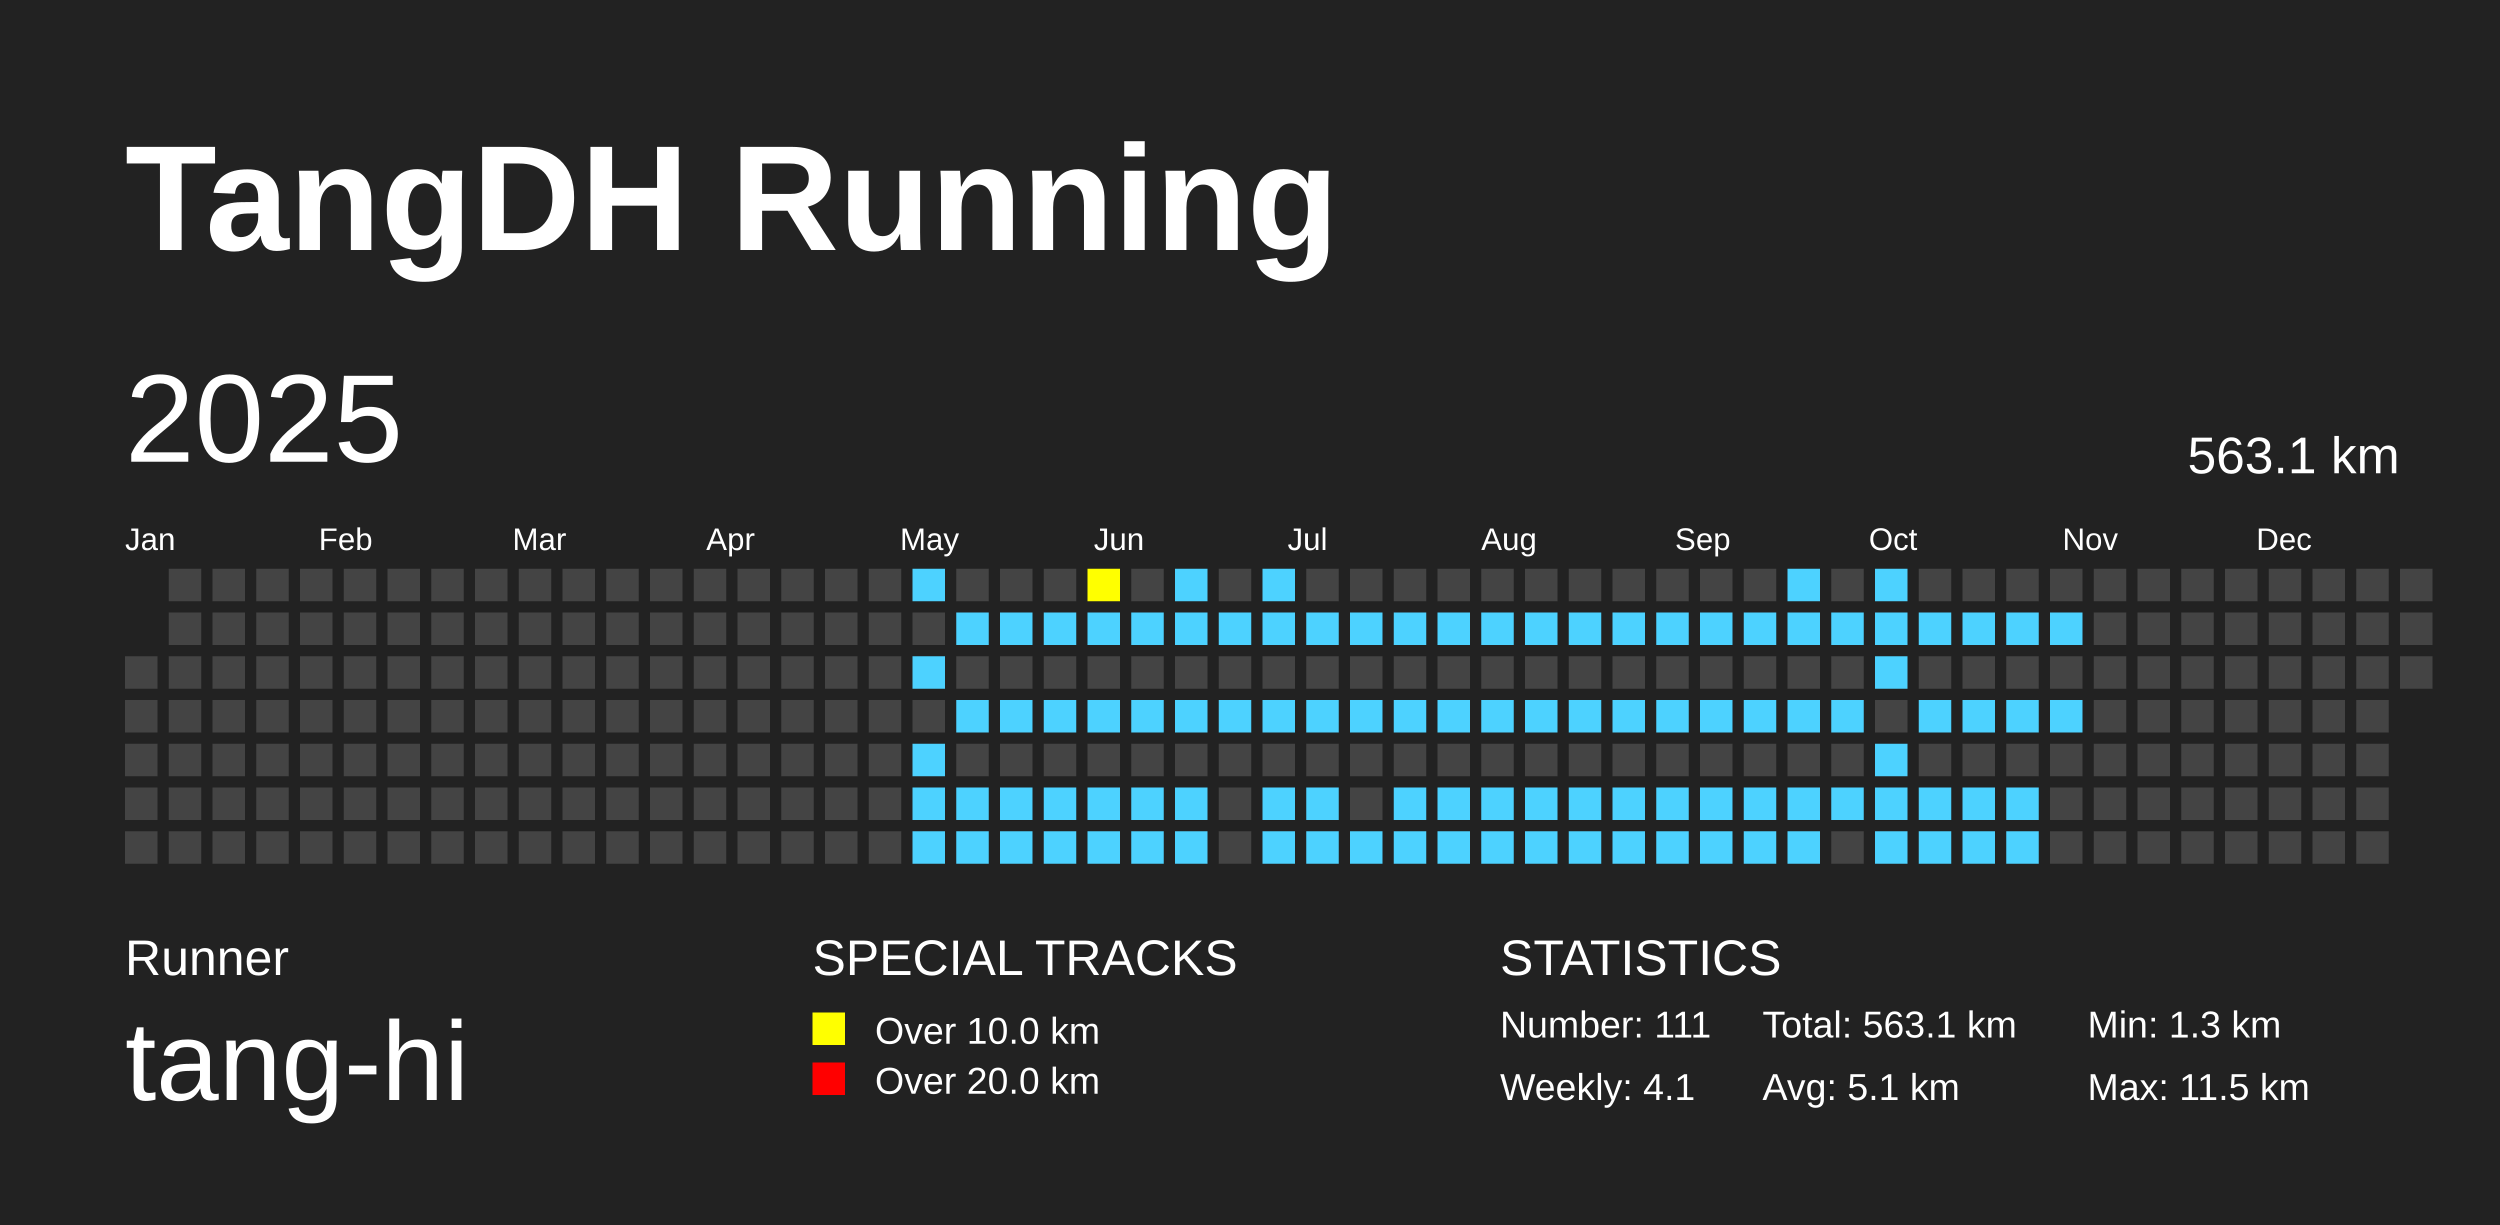
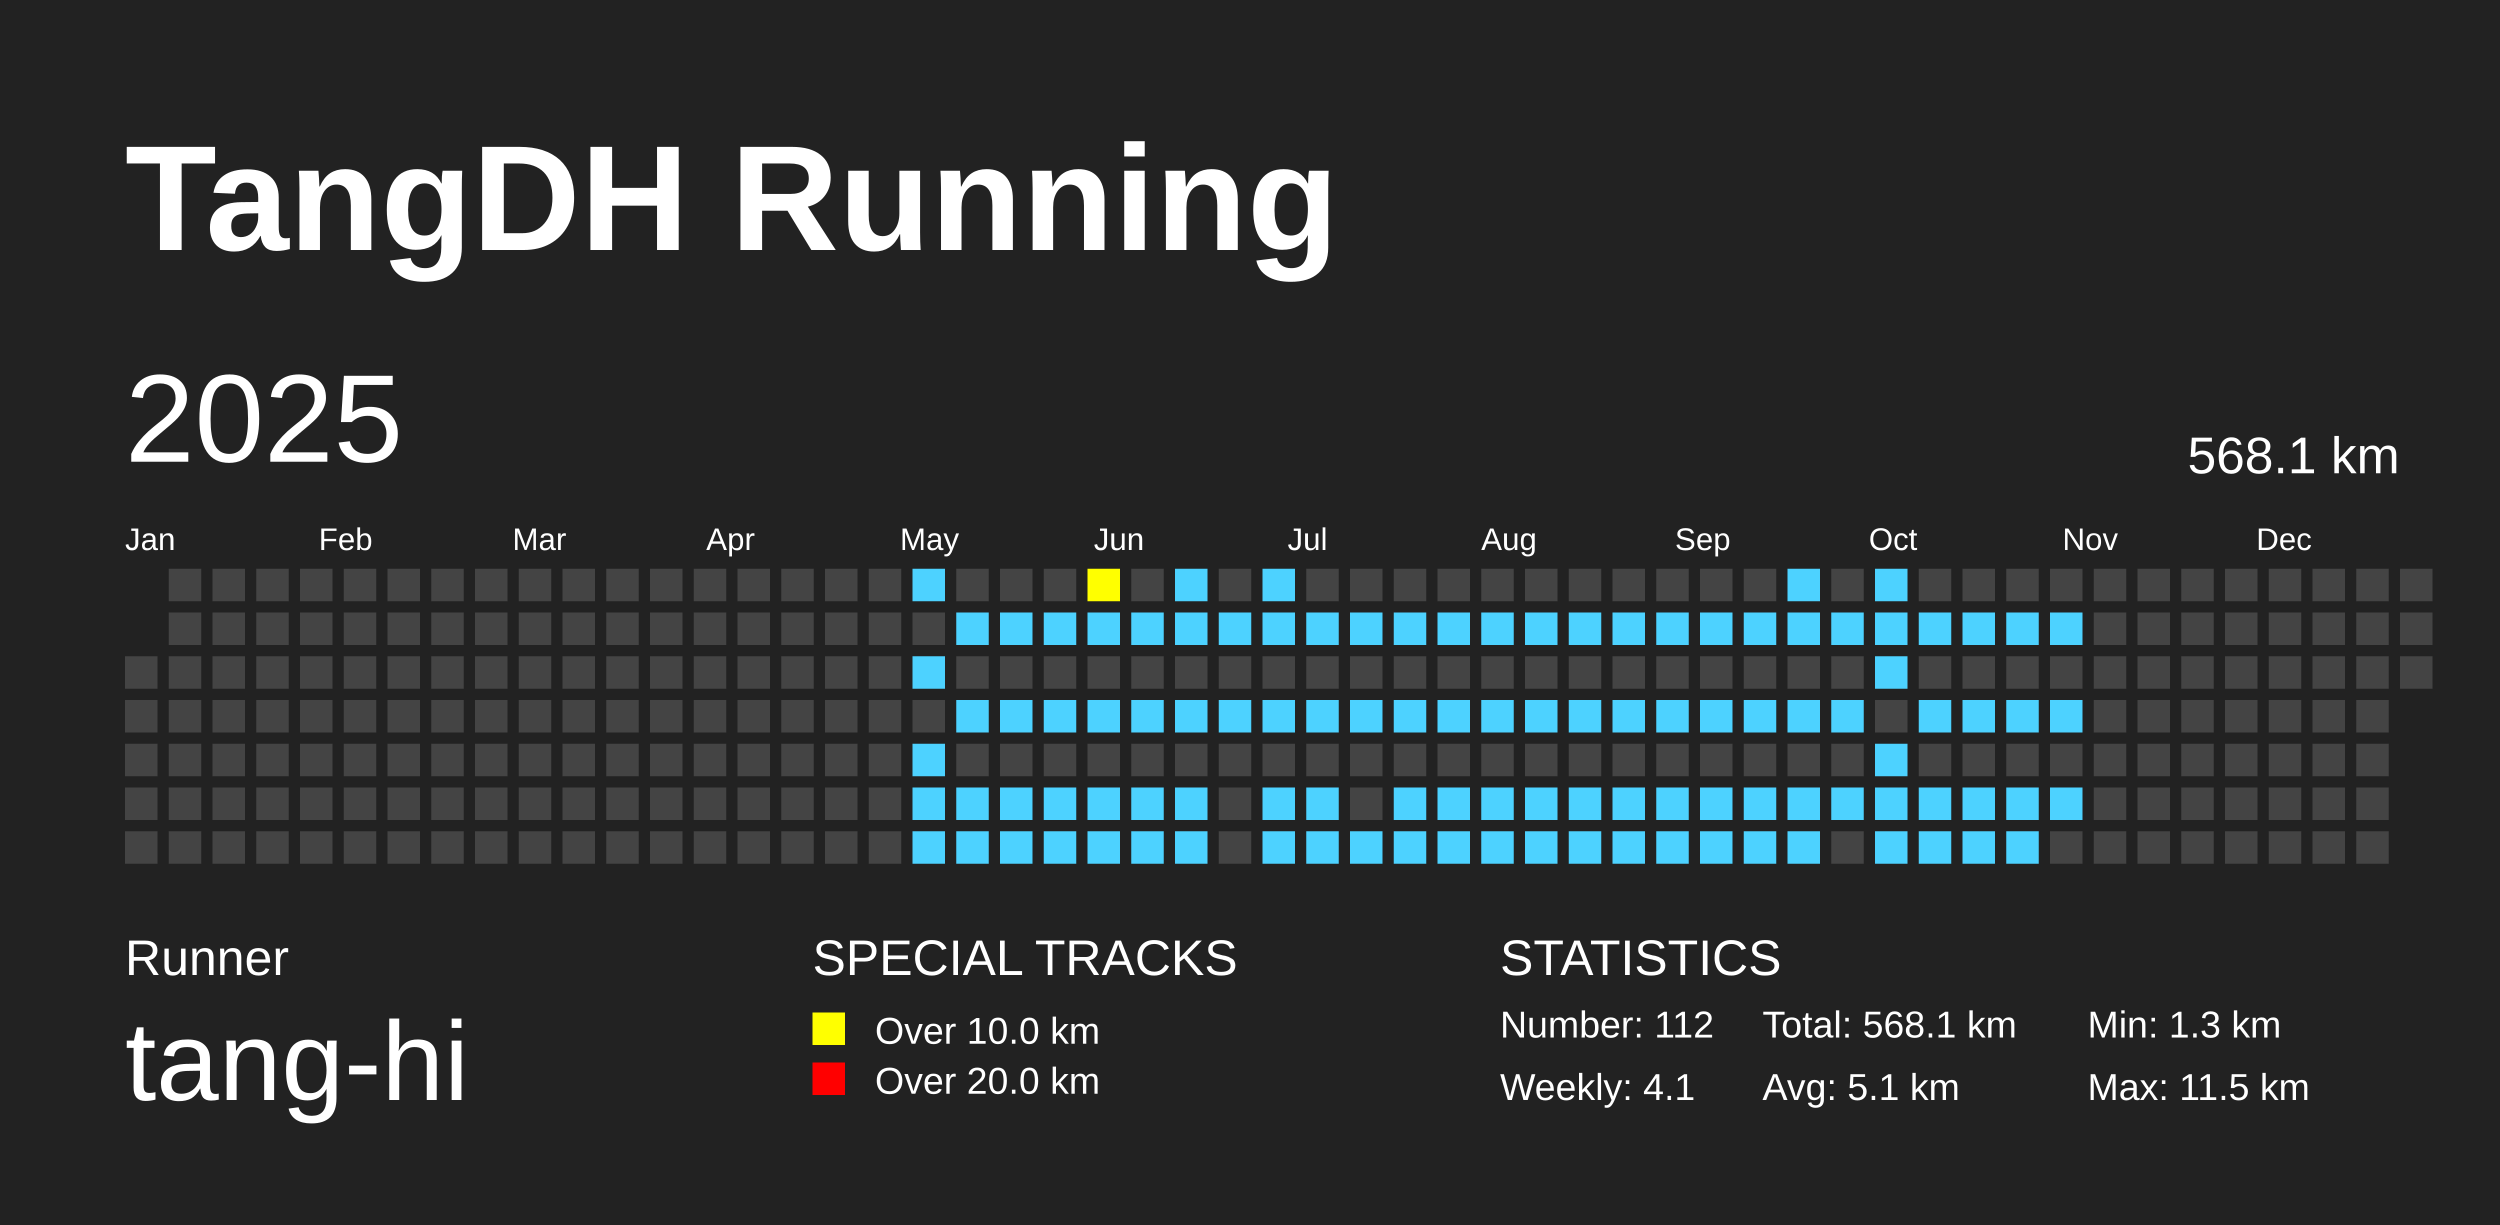
<svg xmlns="http://www.w3.org/2000/svg" baseProfile="full" height="98mm" version="1.1" viewBox="0,0,200,98" width="200mm">
  <defs />
  <rect fill="#222222" height="98" width="200" x="0" y="0" />
  <text fill="#FFFFFF" style="font-size:12px; font-family:Arial; font-weight:bold;" x="10" y="20">TangDH Running</text>
  <text fill="#FFFFFF" style="font-size:4px; font-family:Arial" x="10" y="78">Runner</text>
  <text fill="#FFFFFF" style="font-size:9px; font-family:Arial" x="10" y="88">tang-hi</text>
  <text fill="#FFFFFF" style="font-size:4px; font-family:Arial" x="65" y="78">SPECIAL TRACKS</text>
  <rect fill="yellow" height="2.6" width="2.6" x="65" y="81" />
  <text fill="#FFFFFF" style="font-size:3px; font-family:Arial" x="70" y="83.5">Over 10.0 km</text>
  <rect fill="red" height="2.6" width="2.6" x="65" y="85" />
  <text fill="#FFFFFF" style="font-size:3px; font-family:Arial" x="70" y="87.5">Over 20.0 km</text>
  <text fill="#FFFFFF" style="font-size:4px; font-family:Arial" x="120" y="78">STATISTICS</text>
-   <text fill="#FFFFFF" style="font-size:3px; font-family:Arial" x="120" y="83">Number: 111</text>
+   <text fill="#FFFFFF" style="font-size:3px; font-family:Arial" x="120" y="83">Number: 112</text>
  <text fill="#FFFFFF" style="font-size:3px; font-family:Arial" x="120" y="88">Weekly: 4.1</text>
-   <text fill="#FFFFFF" style="font-size:3px; font-family:Arial" x="141" y="83">Total: 563.1 km</text>
+   <text fill="#FFFFFF" style="font-size:3px; font-family:Arial" x="141" y="83">Total: 568.1 km</text>
  <text fill="#FFFFFF" style="font-size:3px; font-family:Arial" x="141" y="88">Avg: 5.1 km</text>
  <text fill="#FFFFFF" style="font-size:3px; font-family:Arial" x="167" y="83">Min: 1.3 km</text>
  <text fill="#FFFFFF" style="font-size:3px; font-family:Arial" x="167" y="88">Max: 11.5 km</text>
  <text dominant-baseline="hanging" fill="#FFFFFF" style="font-size:10.0px; font-family:Arial;" x="10" y="30">2025</text>
-   <text dominant-baseline="hanging" fill="#FFFFFF" style="font-size:4.125px; font-family:Arial;" x="175" y="35">563.1 km</text>
+   <text dominant-baseline="hanging" fill="#FFFFFF" style="font-size:4.125px; font-family:Arial;" x="175" y="35">568.1 km</text>
  <text fill="#FFFFFF" style="font-size:2.5px; font-family:Arial" x="10.0" y="44">Jan</text>
  <text fill="#FFFFFF" style="font-size:2.5px; font-family:Arial" x="25.5" y="44">Feb</text>
  <text fill="#FFFFFF" style="font-size:2.5px; font-family:Arial" x="41.0" y="44">Mar</text>
  <text fill="#FFFFFF" style="font-size:2.5px; font-family:Arial" x="56.5" y="44">Apr</text>
  <text fill="#FFFFFF" style="font-size:2.5px; font-family:Arial" x="72.0" y="44">May</text>
  <text fill="#FFFFFF" style="font-size:2.5px; font-family:Arial" x="87.5" y="44">Jun</text>
  <text fill="#FFFFFF" style="font-size:2.5px; font-family:Arial" x="103.0" y="44">Jul</text>
  <text fill="#FFFFFF" style="font-size:2.5px; font-family:Arial" x="118.5" y="44">Aug</text>
  <text fill="#FFFFFF" style="font-size:2.5px; font-family:Arial" x="134.0" y="44">Sep</text>
  <text fill="#FFFFFF" style="font-size:2.5px; font-family:Arial" x="149.5" y="44">Oct</text>
  <text fill="#FFFFFF" style="font-size:2.5px; font-family:Arial" x="165.0" y="44">Nov</text>
  <text fill="#FFFFFF" style="font-size:2.5px; font-family:Arial" x="180.5" y="44">Dec</text>
  <rect fill="#444444" height="2.6" width="2.6" x="10.0" y="52.5" />
  <rect fill="#444444" height="2.6" width="2.6" x="10.0" y="56.0" />
  <rect fill="#444444" height="2.6" width="2.6" x="10.0" y="59.5" />
  <rect fill="#444444" height="2.6" width="2.6" x="10.0" y="63.0" />
  <rect fill="#444444" height="2.6" width="2.6" x="10.0" y="66.5" />
  <rect fill="#444444" height="2.6" width="2.6" x="13.5" y="45.5" />
  <rect fill="#444444" height="2.6" width="2.6" x="13.5" y="49.0" />
  <rect fill="#444444" height="2.6" width="2.6" x="13.5" y="52.5" />
  <rect fill="#444444" height="2.6" width="2.6" x="13.5" y="56.0" />
  <rect fill="#444444" height="2.6" width="2.6" x="13.5" y="59.5" />
  <rect fill="#444444" height="2.6" width="2.6" x="13.5" y="63.0" />
  <rect fill="#444444" height="2.6" width="2.6" x="13.5" y="66.5" />
  <rect fill="#444444" height="2.6" width="2.6" x="17.0" y="45.5" />
  <rect fill="#444444" height="2.6" width="2.6" x="17.0" y="49.0" />
  <rect fill="#444444" height="2.6" width="2.6" x="17.0" y="52.5" />
  <rect fill="#444444" height="2.6" width="2.6" x="17.0" y="56.0" />
  <rect fill="#444444" height="2.6" width="2.6" x="17.0" y="59.5" />
  <rect fill="#444444" height="2.6" width="2.6" x="17.0" y="63.0" />
  <rect fill="#444444" height="2.6" width="2.6" x="17.0" y="66.5" />
  <rect fill="#444444" height="2.6" width="2.6" x="20.5" y="45.5" />
  <rect fill="#444444" height="2.6" width="2.6" x="20.5" y="49.0" />
  <rect fill="#444444" height="2.6" width="2.6" x="20.5" y="52.5" />
  <rect fill="#444444" height="2.6" width="2.6" x="20.5" y="56.0" />
  <rect fill="#444444" height="2.6" width="2.6" x="20.5" y="59.5" />
  <rect fill="#444444" height="2.6" width="2.6" x="20.5" y="63.0" />
  <rect fill="#444444" height="2.6" width="2.6" x="20.5" y="66.5" />
  <rect fill="#444444" height="2.6" width="2.6" x="24.0" y="45.5" />
  <rect fill="#444444" height="2.6" width="2.6" x="24.0" y="49.0" />
  <rect fill="#444444" height="2.6" width="2.6" x="24.0" y="52.5" />
  <rect fill="#444444" height="2.6" width="2.6" x="24.0" y="56.0" />
  <rect fill="#444444" height="2.6" width="2.6" x="24.0" y="59.5" />
  <rect fill="#444444" height="2.6" width="2.6" x="24.0" y="63.0" />
  <rect fill="#444444" height="2.6" width="2.6" x="24.0" y="66.5" />
  <rect fill="#444444" height="2.6" width="2.6" x="27.5" y="45.5" />
  <rect fill="#444444" height="2.6" width="2.6" x="27.5" y="49.0" />
  <rect fill="#444444" height="2.6" width="2.6" x="27.5" y="52.5" />
  <rect fill="#444444" height="2.6" width="2.6" x="27.5" y="56.0" />
  <rect fill="#444444" height="2.6" width="2.6" x="27.5" y="59.5" />
  <rect fill="#444444" height="2.6" width="2.6" x="27.5" y="63.0" />
  <rect fill="#444444" height="2.6" width="2.6" x="27.5" y="66.5" />
  <rect fill="#444444" height="2.6" width="2.6" x="31.0" y="45.5" />
  <rect fill="#444444" height="2.6" width="2.6" x="31.0" y="49.0" />
  <rect fill="#444444" height="2.6" width="2.6" x="31.0" y="52.5" />
  <rect fill="#444444" height="2.6" width="2.6" x="31.0" y="56.0" />
  <rect fill="#444444" height="2.6" width="2.6" x="31.0" y="59.5" />
  <rect fill="#444444" height="2.6" width="2.6" x="31.0" y="63.0" />
  <rect fill="#444444" height="2.6" width="2.6" x="31.0" y="66.5" />
  <rect fill="#444444" height="2.6" width="2.6" x="34.5" y="45.5" />
  <rect fill="#444444" height="2.6" width="2.6" x="34.5" y="49.0" />
  <rect fill="#444444" height="2.6" width="2.6" x="34.5" y="52.5" />
  <rect fill="#444444" height="2.6" width="2.6" x="34.5" y="56.0" />
  <rect fill="#444444" height="2.6" width="2.6" x="34.5" y="59.5" />
  <rect fill="#444444" height="2.6" width="2.6" x="34.5" y="63.0" />
  <rect fill="#444444" height="2.6" width="2.6" x="34.5" y="66.5" />
  <rect fill="#444444" height="2.6" width="2.6" x="38.0" y="45.5" />
  <rect fill="#444444" height="2.6" width="2.6" x="38.0" y="49.0" />
  <rect fill="#444444" height="2.6" width="2.6" x="38.0" y="52.5" />
  <rect fill="#444444" height="2.6" width="2.6" x="38.0" y="56.0" />
  <rect fill="#444444" height="2.6" width="2.6" x="38.0" y="59.5" />
  <rect fill="#444444" height="2.6" width="2.6" x="38.0" y="63.0" />
  <rect fill="#444444" height="2.6" width="2.6" x="38.0" y="66.5" />
  <rect fill="#444444" height="2.6" width="2.6" x="41.5" y="45.5" />
  <rect fill="#444444" height="2.6" width="2.6" x="41.5" y="49.0" />
  <rect fill="#444444" height="2.6" width="2.6" x="41.5" y="52.5" />
  <rect fill="#444444" height="2.6" width="2.6" x="41.5" y="56.0" />
  <rect fill="#444444" height="2.6" width="2.6" x="41.5" y="59.5" />
  <rect fill="#444444" height="2.6" width="2.6" x="41.5" y="63.0" />
  <rect fill="#444444" height="2.6" width="2.6" x="41.5" y="66.5" />
  <rect fill="#444444" height="2.6" width="2.6" x="45.0" y="45.5" />
  <rect fill="#444444" height="2.6" width="2.6" x="45.0" y="49.0" />
  <rect fill="#444444" height="2.6" width="2.6" x="45.0" y="52.5" />
  <rect fill="#444444" height="2.6" width="2.6" x="45.0" y="56.0" />
  <rect fill="#444444" height="2.6" width="2.6" x="45.0" y="59.5" />
  <rect fill="#444444" height="2.6" width="2.6" x="45.0" y="63.0" />
  <rect fill="#444444" height="2.6" width="2.6" x="45.0" y="66.5" />
  <rect fill="#444444" height="2.6" width="2.6" x="48.5" y="45.5" />
  <rect fill="#444444" height="2.6" width="2.6" x="48.5" y="49.0" />
  <rect fill="#444444" height="2.6" width="2.6" x="48.5" y="52.5" />
  <rect fill="#444444" height="2.6" width="2.6" x="48.5" y="56.0" />
  <rect fill="#444444" height="2.6" width="2.6" x="48.5" y="59.5" />
  <rect fill="#444444" height="2.6" width="2.6" x="48.5" y="63.0" />
  <rect fill="#444444" height="2.6" width="2.6" x="48.5" y="66.5" />
  <rect fill="#444444" height="2.6" width="2.6" x="52.0" y="45.5" />
  <rect fill="#444444" height="2.6" width="2.6" x="52.0" y="49.0" />
  <rect fill="#444444" height="2.6" width="2.6" x="52.0" y="52.5" />
  <rect fill="#444444" height="2.6" width="2.6" x="52.0" y="56.0" />
  <rect fill="#444444" height="2.6" width="2.6" x="52.0" y="59.5" />
  <rect fill="#444444" height="2.6" width="2.6" x="52.0" y="63.0" />
  <rect fill="#444444" height="2.6" width="2.6" x="52.0" y="66.5" />
  <rect fill="#444444" height="2.6" width="2.6" x="55.5" y="45.5" />
  <rect fill="#444444" height="2.6" width="2.6" x="55.5" y="49.0" />
  <rect fill="#444444" height="2.6" width="2.6" x="55.5" y="52.5" />
  <rect fill="#444444" height="2.6" width="2.6" x="55.5" y="56.0" />
  <rect fill="#444444" height="2.6" width="2.6" x="55.5" y="59.5" />
  <rect fill="#444444" height="2.6" width="2.6" x="55.5" y="63.0" />
  <rect fill="#444444" height="2.6" width="2.6" x="55.5" y="66.5" />
  <rect fill="#444444" height="2.6" width="2.6" x="59.0" y="45.5" />
  <rect fill="#444444" height="2.6" width="2.6" x="59.0" y="49.0" />
  <rect fill="#444444" height="2.6" width="2.6" x="59.0" y="52.5" />
  <rect fill="#444444" height="2.6" width="2.6" x="59.0" y="56.0" />
  <rect fill="#444444" height="2.6" width="2.6" x="59.0" y="59.5" />
  <rect fill="#444444" height="2.6" width="2.6" x="59.0" y="63.0" />
  <rect fill="#444444" height="2.6" width="2.6" x="59.0" y="66.5" />
  <rect fill="#444444" height="2.6" width="2.6" x="62.5" y="45.5" />
  <rect fill="#444444" height="2.6" width="2.6" x="62.5" y="49.0" />
  <rect fill="#444444" height="2.6" width="2.6" x="62.5" y="52.5" />
  <rect fill="#444444" height="2.6" width="2.6" x="62.5" y="56.0" />
  <rect fill="#444444" height="2.6" width="2.6" x="62.5" y="59.5" />
  <rect fill="#444444" height="2.6" width="2.6" x="62.5" y="63.0" />
  <rect fill="#444444" height="2.6" width="2.6" x="62.5" y="66.5" />
  <rect fill="#444444" height="2.6" width="2.6" x="66.0" y="45.5" />
  <rect fill="#444444" height="2.6" width="2.6" x="66.0" y="49.0" />
  <rect fill="#444444" height="2.6" width="2.6" x="66.0" y="52.5" />
  <rect fill="#444444" height="2.6" width="2.6" x="66.0" y="56.0" />
  <rect fill="#444444" height="2.6" width="2.6" x="66.0" y="59.5" />
  <rect fill="#444444" height="2.6" width="2.6" x="66.0" y="63.0" />
  <rect fill="#444444" height="2.6" width="2.6" x="66.0" y="66.5" />
  <rect fill="#444444" height="2.6" width="2.6" x="69.5" y="45.5" />
  <rect fill="#444444" height="2.6" width="2.6" x="69.5" y="49.0" />
  <rect fill="#444444" height="2.6" width="2.6" x="69.5" y="52.5" />
  <rect fill="#444444" height="2.6" width="2.6" x="69.5" y="56.0" />
  <rect fill="#444444" height="2.6" width="2.6" x="69.5" y="59.5" />
  <rect fill="#444444" height="2.6" width="2.6" x="69.5" y="63.0" />
  <rect fill="#444444" height="2.6" width="2.6" x="69.5" y="66.5" />
  <rect fill="#4DD2FF" height="2.6" width="2.6" x="73.0" y="45.5" />
  <rect fill="#444444" height="2.6" width="2.6" x="73.0" y="49.0" />
  <rect fill="#4DD2FF" height="2.6" width="2.6" x="73.0" y="52.5" />
  <rect fill="#444444" height="2.6" width="2.6" x="73.0" y="56.0" />
  <rect fill="#4DD2FF" height="2.6" width="2.6" x="73.0" y="59.5" />
  <rect fill="#4DD2FF" height="2.6" width="2.6" x="73.0" y="63.0" />
  <rect fill="#4DD2FF" height="2.6" width="2.6" x="73.0" y="66.5" />
  <rect fill="#444444" height="2.6" width="2.6" x="76.5" y="45.5" />
  <rect fill="#4DD2FF" height="2.6" width="2.6" x="76.5" y="49.0" />
  <rect fill="#444444" height="2.6" width="2.6" x="76.5" y="52.5" />
  <rect fill="#4DD2FF" height="2.6" width="2.6" x="76.5" y="56.0" />
  <rect fill="#444444" height="2.6" width="2.6" x="76.5" y="59.5" />
  <rect fill="#4DD2FF" height="2.6" width="2.6" x="76.5" y="63.0" />
  <rect fill="#4DD2FF" height="2.6" width="2.6" x="76.5" y="66.5" />
  <rect fill="#444444" height="2.6" width="2.6" x="80.0" y="45.5" />
  <rect fill="#4DD2FF" height="2.6" width="2.6" x="80.0" y="49.0" />
  <rect fill="#444444" height="2.6" width="2.6" x="80.0" y="52.5" />
  <rect fill="#4DD2FF" height="2.6" width="2.6" x="80.0" y="56.0" />
  <rect fill="#444444" height="2.6" width="2.6" x="80.0" y="59.5" />
  <rect fill="#4DD2FF" height="2.6" width="2.6" x="80.0" y="63.0" />
  <rect fill="#4DD2FF" height="2.6" width="2.6" x="80.0" y="66.5" />
  <rect fill="#444444" height="2.6" width="2.6" x="83.5" y="45.5" />
  <rect fill="#4DD2FF" height="2.6" width="2.6" x="83.5" y="49.0" />
  <rect fill="#444444" height="2.6" width="2.6" x="83.5" y="52.5" />
  <rect fill="#4DD2FF" height="2.6" width="2.6" x="83.5" y="56.0" />
  <rect fill="#444444" height="2.6" width="2.6" x="83.5" y="59.5" />
  <rect fill="#4DD2FF" height="2.6" width="2.6" x="83.5" y="63.0" />
  <rect fill="#4DD2FF" height="2.6" width="2.6" x="83.5" y="66.5" />
  <rect fill="yellow" height="2.6" width="2.6" x="87.0" y="45.5" />
  <rect fill="#4DD2FF" height="2.6" width="2.6" x="87.0" y="49.0" />
  <rect fill="#444444" height="2.6" width="2.6" x="87.0" y="52.5" />
  <rect fill="#4DD2FF" height="2.6" width="2.6" x="87.0" y="56.0" />
  <rect fill="#444444" height="2.6" width="2.6" x="87.0" y="59.5" />
  <rect fill="#4DD2FF" height="2.6" width="2.6" x="87.0" y="63.0" />
  <rect fill="#4DD2FF" height="2.6" width="2.6" x="87.0" y="66.5" />
  <rect fill="#444444" height="2.6" width="2.6" x="90.5" y="45.5" />
  <rect fill="#4DD2FF" height="2.6" width="2.6" x="90.5" y="49.0" />
  <rect fill="#444444" height="2.6" width="2.6" x="90.5" y="52.5" />
  <rect fill="#4DD2FF" height="2.6" width="2.6" x="90.5" y="56.0" />
  <rect fill="#444444" height="2.6" width="2.6" x="90.5" y="59.5" />
  <rect fill="#4DD2FF" height="2.6" width="2.6" x="90.5" y="63.0" />
  <rect fill="#4DD2FF" height="2.6" width="2.6" x="90.5" y="66.5" />
  <rect fill="#4DD2FF" height="2.6" width="2.6" x="94.0" y="45.5" />
  <rect fill="#4DD2FF" height="2.6" width="2.6" x="94.0" y="49.0" />
  <rect fill="#444444" height="2.6" width="2.6" x="94.0" y="52.5" />
  <rect fill="#4DD2FF" height="2.6" width="2.6" x="94.0" y="56.0" />
  <rect fill="#444444" height="2.6" width="2.6" x="94.0" y="59.5" />
  <rect fill="#4DD2FF" height="2.6" width="2.6" x="94.0" y="63.0" />
  <rect fill="#4DD2FF" height="2.6" width="2.6" x="94.0" y="66.5" />
  <rect fill="#444444" height="2.6" width="2.6" x="97.5" y="45.5" />
  <rect fill="#4DD2FF" height="2.6" width="2.6" x="97.5" y="49.0" />
  <rect fill="#444444" height="2.6" width="2.6" x="97.5" y="52.5" />
  <rect fill="#4DD2FF" height="2.6" width="2.6" x="97.5" y="56.0" />
  <rect fill="#444444" height="2.6" width="2.6" x="97.5" y="59.5" />
  <rect fill="#444444" height="2.6" width="2.6" x="97.5" y="63.0" />
  <rect fill="#444444" height="2.6" width="2.6" x="97.5" y="66.5" />
  <rect fill="#4DD2FF" height="2.6" width="2.6" x="101.0" y="45.5" />
  <rect fill="#4DD2FF" height="2.6" width="2.6" x="101.0" y="49.0" />
  <rect fill="#444444" height="2.6" width="2.6" x="101.0" y="52.5" />
  <rect fill="#4DD2FF" height="2.6" width="2.6" x="101.0" y="56.0" />
  <rect fill="#444444" height="2.6" width="2.6" x="101.0" y="59.5" />
  <rect fill="#4DD2FF" height="2.6" width="2.6" x="101.0" y="63.0" />
  <rect fill="#4DD2FF" height="2.6" width="2.6" x="101.0" y="66.5" />
  <rect fill="#444444" height="2.6" width="2.6" x="104.5" y="45.5" />
  <rect fill="#4DD2FF" height="2.6" width="2.6" x="104.5" y="49.0" />
  <rect fill="#444444" height="2.6" width="2.6" x="104.5" y="52.5" />
  <rect fill="#4DD2FF" height="2.6" width="2.6" x="104.5" y="56.0" />
  <rect fill="#444444" height="2.6" width="2.6" x="104.5" y="59.5" />
  <rect fill="#4DD2FF" height="2.6" width="2.6" x="104.5" y="63.0" />
  <rect fill="#4DD2FF" height="2.6" width="2.6" x="104.5" y="66.5" />
  <rect fill="#444444" height="2.6" width="2.6" x="108.0" y="45.5" />
  <rect fill="#4DD2FF" height="2.6" width="2.6" x="108.0" y="49.0" />
  <rect fill="#444444" height="2.6" width="2.6" x="108.0" y="52.5" />
  <rect fill="#4DD2FF" height="2.6" width="2.6" x="108.0" y="56.0" />
  <rect fill="#444444" height="2.6" width="2.6" x="108.0" y="59.5" />
  <rect fill="#444444" height="2.6" width="2.6" x="108.0" y="63.0" />
  <rect fill="#4DD2FF" height="2.6" width="2.6" x="108.0" y="66.5" />
  <rect fill="#444444" height="2.6" width="2.6" x="111.5" y="45.5" />
  <rect fill="#4DD2FF" height="2.6" width="2.6" x="111.5" y="49.0" />
  <rect fill="#444444" height="2.6" width="2.6" x="111.5" y="52.5" />
  <rect fill="#4DD2FF" height="2.6" width="2.6" x="111.5" y="56.0" />
  <rect fill="#444444" height="2.6" width="2.6" x="111.5" y="59.5" />
  <rect fill="#4DD2FF" height="2.6" width="2.6" x="111.5" y="63.0" />
  <rect fill="#4DD2FF" height="2.6" width="2.6" x="111.5" y="66.5" />
  <rect fill="#444444" height="2.6" width="2.6" x="115.0" y="45.5" />
  <rect fill="#4DD2FF" height="2.6" width="2.6" x="115.0" y="49.0" />
  <rect fill="#444444" height="2.6" width="2.6" x="115.0" y="52.5" />
  <rect fill="#4DD2FF" height="2.6" width="2.6" x="115.0" y="56.0" />
  <rect fill="#444444" height="2.6" width="2.6" x="115.0" y="59.5" />
  <rect fill="#4DD2FF" height="2.6" width="2.6" x="115.0" y="63.0" />
  <rect fill="#4DD2FF" height="2.6" width="2.6" x="115.0" y="66.5" />
  <rect fill="#444444" height="2.6" width="2.6" x="118.5" y="45.5" />
  <rect fill="#4DD2FF" height="2.6" width="2.6" x="118.5" y="49.0" />
  <rect fill="#444444" height="2.6" width="2.6" x="118.5" y="52.5" />
  <rect fill="#4DD2FF" height="2.6" width="2.6" x="118.5" y="56.0" />
  <rect fill="#444444" height="2.6" width="2.6" x="118.5" y="59.5" />
  <rect fill="#4DD2FF" height="2.6" width="2.6" x="118.5" y="63.0" />
  <rect fill="#4DD2FF" height="2.6" width="2.6" x="118.5" y="66.5" />
  <rect fill="#444444" height="2.6" width="2.6" x="122.0" y="45.5" />
  <rect fill="#4DD2FF" height="2.6" width="2.6" x="122.0" y="49.0" />
  <rect fill="#444444" height="2.6" width="2.6" x="122.0" y="52.5" />
  <rect fill="#4DD2FF" height="2.6" width="2.6" x="122.0" y="56.0" />
  <rect fill="#444444" height="2.6" width="2.6" x="122.0" y="59.5" />
  <rect fill="#4DD2FF" height="2.6" width="2.6" x="122.0" y="63.0" />
  <rect fill="#4DD2FF" height="2.6" width="2.6" x="122.0" y="66.5" />
  <rect fill="#444444" height="2.6" width="2.6" x="125.5" y="45.5" />
  <rect fill="#4DD2FF" height="2.6" width="2.6" x="125.5" y="49.0" />
  <rect fill="#444444" height="2.6" width="2.6" x="125.5" y="52.5" />
  <rect fill="#4DD2FF" height="2.6" width="2.6" x="125.5" y="56.0" />
  <rect fill="#444444" height="2.6" width="2.6" x="125.5" y="59.5" />
  <rect fill="#4DD2FF" height="2.6" width="2.6" x="125.5" y="63.0" />
  <rect fill="#4DD2FF" height="2.6" width="2.6" x="125.5" y="66.5" />
  <rect fill="#444444" height="2.6" width="2.6" x="129.0" y="45.5" />
  <rect fill="#4DD2FF" height="2.6" width="2.6" x="129.0" y="49.0" />
  <rect fill="#444444" height="2.6" width="2.6" x="129.0" y="52.5" />
  <rect fill="#4DD2FF" height="2.6" width="2.6" x="129.0" y="56.0" />
  <rect fill="#444444" height="2.6" width="2.6" x="129.0" y="59.5" />
  <rect fill="#4DD2FF" height="2.6" width="2.6" x="129.0" y="63.0" />
  <rect fill="#4DD2FF" height="2.6" width="2.6" x="129.0" y="66.5" />
  <rect fill="#444444" height="2.6" width="2.6" x="132.5" y="45.5" />
  <rect fill="#4DD2FF" height="2.6" width="2.6" x="132.5" y="49.0" />
  <rect fill="#444444" height="2.6" width="2.6" x="132.5" y="52.5" />
  <rect fill="#4DD2FF" height="2.6" width="2.6" x="132.5" y="56.0" />
  <rect fill="#444444" height="2.6" width="2.6" x="132.5" y="59.5" />
  <rect fill="#4DD2FF" height="2.6" width="2.6" x="132.5" y="63.0" />
  <rect fill="#4DD2FF" height="2.6" width="2.6" x="132.5" y="66.5" />
  <rect fill="#444444" height="2.6" width="2.6" x="136.0" y="45.5" />
  <rect fill="#4DD2FF" height="2.6" width="2.6" x="136.0" y="49.0" />
  <rect fill="#444444" height="2.6" width="2.6" x="136.0" y="52.5" />
  <rect fill="#4DD2FF" height="2.6" width="2.6" x="136.0" y="56.0" />
  <rect fill="#444444" height="2.6" width="2.6" x="136.0" y="59.5" />
  <rect fill="#4DD2FF" height="2.6" width="2.6" x="136.0" y="63.0" />
  <rect fill="#4DD2FF" height="2.6" width="2.6" x="136.0" y="66.5" />
  <rect fill="#444444" height="2.6" width="2.6" x="139.5" y="45.5" />
  <rect fill="#4DD2FF" height="2.6" width="2.6" x="139.5" y="49.0" />
  <rect fill="#444444" height="2.6" width="2.6" x="139.5" y="52.5" />
  <rect fill="#4DD2FF" height="2.6" width="2.6" x="139.5" y="56.0" />
  <rect fill="#444444" height="2.6" width="2.6" x="139.5" y="59.5" />
  <rect fill="#4DD2FF" height="2.6" width="2.6" x="139.5" y="63.0" />
  <rect fill="#4DD2FF" height="2.6" width="2.6" x="139.5" y="66.5" />
  <rect fill="#4DD2FF" height="2.6" width="2.6" x="143.0" y="45.5" />
  <rect fill="#4DD2FF" height="2.6" width="2.6" x="143.0" y="49.0" />
  <rect fill="#444444" height="2.6" width="2.6" x="143.0" y="52.5" />
  <rect fill="#4DD2FF" height="2.6" width="2.6" x="143.0" y="56.0" />
  <rect fill="#444444" height="2.6" width="2.6" x="143.0" y="59.5" />
  <rect fill="#4DD2FF" height="2.6" width="2.6" x="143.0" y="63.0" />
  <rect fill="#4DD2FF" height="2.6" width="2.6" x="143.0" y="66.5" />
  <rect fill="#444444" height="2.6" width="2.6" x="146.5" y="45.5" />
  <rect fill="#4DD2FF" height="2.6" width="2.6" x="146.5" y="49.0" />
  <rect fill="#444444" height="2.6" width="2.6" x="146.5" y="52.5" />
  <rect fill="#4DD2FF" height="2.6" width="2.6" x="146.5" y="56.0" />
  <rect fill="#444444" height="2.6" width="2.6" x="146.5" y="59.5" />
  <rect fill="#4DD2FF" height="2.6" width="2.6" x="146.5" y="63.0" />
  <rect fill="#444444" height="2.6" width="2.6" x="146.5" y="66.5" />
  <rect fill="#4DD2FF" height="2.6" width="2.6" x="150.0" y="45.5" />
  <rect fill="#4DD2FF" height="2.6" width="2.6" x="150.0" y="49.0" />
  <rect fill="#4DD2FF" height="2.6" width="2.6" x="150.0" y="52.5" />
  <rect fill="#444444" height="2.6" width="2.6" x="150.0" y="56.0" />
  <rect fill="#4DD2FF" height="2.6" width="2.6" x="150.0" y="59.5" />
  <rect fill="#4DD2FF" height="2.6" width="2.6" x="150.0" y="63.0" />
  <rect fill="#4DD2FF" height="2.6" width="2.6" x="150.0" y="66.5" />
  <rect fill="#444444" height="2.6" width="2.6" x="153.5" y="45.5" />
  <rect fill="#4DD2FF" height="2.6" width="2.6" x="153.5" y="49.0" />
  <rect fill="#444444" height="2.6" width="2.6" x="153.5" y="52.5" />
  <rect fill="#4DD2FF" height="2.6" width="2.6" x="153.5" y="56.0" />
  <rect fill="#444444" height="2.6" width="2.6" x="153.5" y="59.5" />
  <rect fill="#4DD2FF" height="2.6" width="2.6" x="153.5" y="63.0" />
  <rect fill="#4DD2FF" height="2.6" width="2.6" x="153.5" y="66.5" />
  <rect fill="#444444" height="2.6" width="2.6" x="157.0" y="45.5" />
  <rect fill="#4DD2FF" height="2.6" width="2.6" x="157.0" y="49.0" />
  <rect fill="#444444" height="2.6" width="2.6" x="157.0" y="52.5" />
  <rect fill="#4DD2FF" height="2.6" width="2.6" x="157.0" y="56.0" />
  <rect fill="#444444" height="2.6" width="2.6" x="157.0" y="59.5" />
  <rect fill="#4DD2FF" height="2.6" width="2.6" x="157.0" y="63.0" />
  <rect fill="#4DD2FF" height="2.6" width="2.6" x="157.0" y="66.5" />
  <rect fill="#444444" height="2.6" width="2.6" x="160.5" y="45.5" />
  <rect fill="#4DD2FF" height="2.6" width="2.6" x="160.5" y="49.0" />
  <rect fill="#444444" height="2.6" width="2.6" x="160.5" y="52.5" />
  <rect fill="#4DD2FF" height="2.6" width="2.6" x="160.5" y="56.0" />
  <rect fill="#444444" height="2.6" width="2.6" x="160.5" y="59.5" />
  <rect fill="#4DD2FF" height="2.6" width="2.6" x="160.5" y="63.0" />
  <rect fill="#4DD2FF" height="2.6" width="2.6" x="160.5" y="66.5" />
  <rect fill="#444444" height="2.6" width="2.6" x="164.0" y="45.5" />
  <rect fill="#4DD2FF" height="2.6" width="2.6" x="164.0" y="49.0" />
  <rect fill="#444444" height="2.6" width="2.6" x="164.0" y="52.5" />
  <rect fill="#4DD2FF" height="2.6" width="2.6" x="164.0" y="56.0" />
  <rect fill="#444444" height="2.6" width="2.6" x="164.0" y="59.5" />
-   <rect fill="#444444" height="2.6" width="2.6" x="164.0" y="63.0" />
+   <rect fill="#4DD2FF" height="2.6" width="2.6" x="164.0" y="63.0" />
  <rect fill="#444444" height="2.6" width="2.6" x="164.0" y="66.5" />
  <rect fill="#444444" height="2.6" width="2.6" x="167.5" y="45.5" />
  <rect fill="#444444" height="2.6" width="2.6" x="167.5" y="49.0" />
  <rect fill="#444444" height="2.6" width="2.6" x="167.5" y="52.5" />
  <rect fill="#444444" height="2.6" width="2.6" x="167.5" y="56.0" />
  <rect fill="#444444" height="2.6" width="2.6" x="167.5" y="59.5" />
  <rect fill="#444444" height="2.6" width="2.6" x="167.5" y="63.0" />
  <rect fill="#444444" height="2.6" width="2.6" x="167.5" y="66.5" />
  <rect fill="#444444" height="2.6" width="2.6" x="171.0" y="45.5" />
  <rect fill="#444444" height="2.6" width="2.6" x="171.0" y="49.0" />
  <rect fill="#444444" height="2.6" width="2.6" x="171.0" y="52.5" />
  <rect fill="#444444" height="2.6" width="2.6" x="171.0" y="56.0" />
  <rect fill="#444444" height="2.6" width="2.6" x="171.0" y="59.5" />
  <rect fill="#444444" height="2.6" width="2.6" x="171.0" y="63.0" />
  <rect fill="#444444" height="2.6" width="2.6" x="171.0" y="66.5" />
  <rect fill="#444444" height="2.6" width="2.6" x="174.5" y="45.5" />
  <rect fill="#444444" height="2.6" width="2.6" x="174.5" y="49.0" />
  <rect fill="#444444" height="2.6" width="2.6" x="174.5" y="52.5" />
  <rect fill="#444444" height="2.6" width="2.6" x="174.5" y="56.0" />
  <rect fill="#444444" height="2.6" width="2.6" x="174.5" y="59.5" />
  <rect fill="#444444" height="2.6" width="2.6" x="174.5" y="63.0" />
  <rect fill="#444444" height="2.6" width="2.6" x="174.5" y="66.5" />
  <rect fill="#444444" height="2.6" width="2.6" x="178.0" y="45.5" />
  <rect fill="#444444" height="2.6" width="2.6" x="178.0" y="49.0" />
  <rect fill="#444444" height="2.6" width="2.6" x="178.0" y="52.5" />
  <rect fill="#444444" height="2.6" width="2.6" x="178.0" y="56.0" />
  <rect fill="#444444" height="2.6" width="2.6" x="178.0" y="59.5" />
  <rect fill="#444444" height="2.6" width="2.6" x="178.0" y="63.0" />
  <rect fill="#444444" height="2.6" width="2.6" x="178.0" y="66.5" />
  <rect fill="#444444" height="2.6" width="2.6" x="181.5" y="45.5" />
  <rect fill="#444444" height="2.6" width="2.6" x="181.5" y="49.0" />
  <rect fill="#444444" height="2.6" width="2.6" x="181.5" y="52.5" />
  <rect fill="#444444" height="2.6" width="2.6" x="181.5" y="56.0" />
  <rect fill="#444444" height="2.6" width="2.6" x="181.5" y="59.5" />
  <rect fill="#444444" height="2.6" width="2.6" x="181.5" y="63.0" />
  <rect fill="#444444" height="2.6" width="2.6" x="181.5" y="66.5" />
  <rect fill="#444444" height="2.6" width="2.6" x="185.0" y="45.5" />
  <rect fill="#444444" height="2.6" width="2.6" x="185.0" y="49.0" />
  <rect fill="#444444" height="2.6" width="2.6" x="185.0" y="52.5" />
  <rect fill="#444444" height="2.6" width="2.6" x="185.0" y="56.0" />
  <rect fill="#444444" height="2.6" width="2.6" x="185.0" y="59.5" />
  <rect fill="#444444" height="2.6" width="2.6" x="185.0" y="63.0" />
  <rect fill="#444444" height="2.6" width="2.6" x="185.0" y="66.5" />
  <rect fill="#444444" height="2.6" width="2.6" x="188.5" y="45.5" />
  <rect fill="#444444" height="2.6" width="2.6" x="188.5" y="49.0" />
  <rect fill="#444444" height="2.6" width="2.6" x="188.5" y="52.5" />
  <rect fill="#444444" height="2.6" width="2.6" x="188.5" y="56.0" />
  <rect fill="#444444" height="2.6" width="2.6" x="188.5" y="59.5" />
  <rect fill="#444444" height="2.6" width="2.6" x="188.5" y="63.0" />
  <rect fill="#444444" height="2.6" width="2.6" x="188.5" y="66.5" />
  <rect fill="#444444" height="2.6" width="2.6" x="192.0" y="45.5" />
  <rect fill="#444444" height="2.6" width="2.6" x="192.0" y="49.0" />
  <rect fill="#444444" height="2.6" width="2.6" x="192.0" y="52.5" />
</svg>
